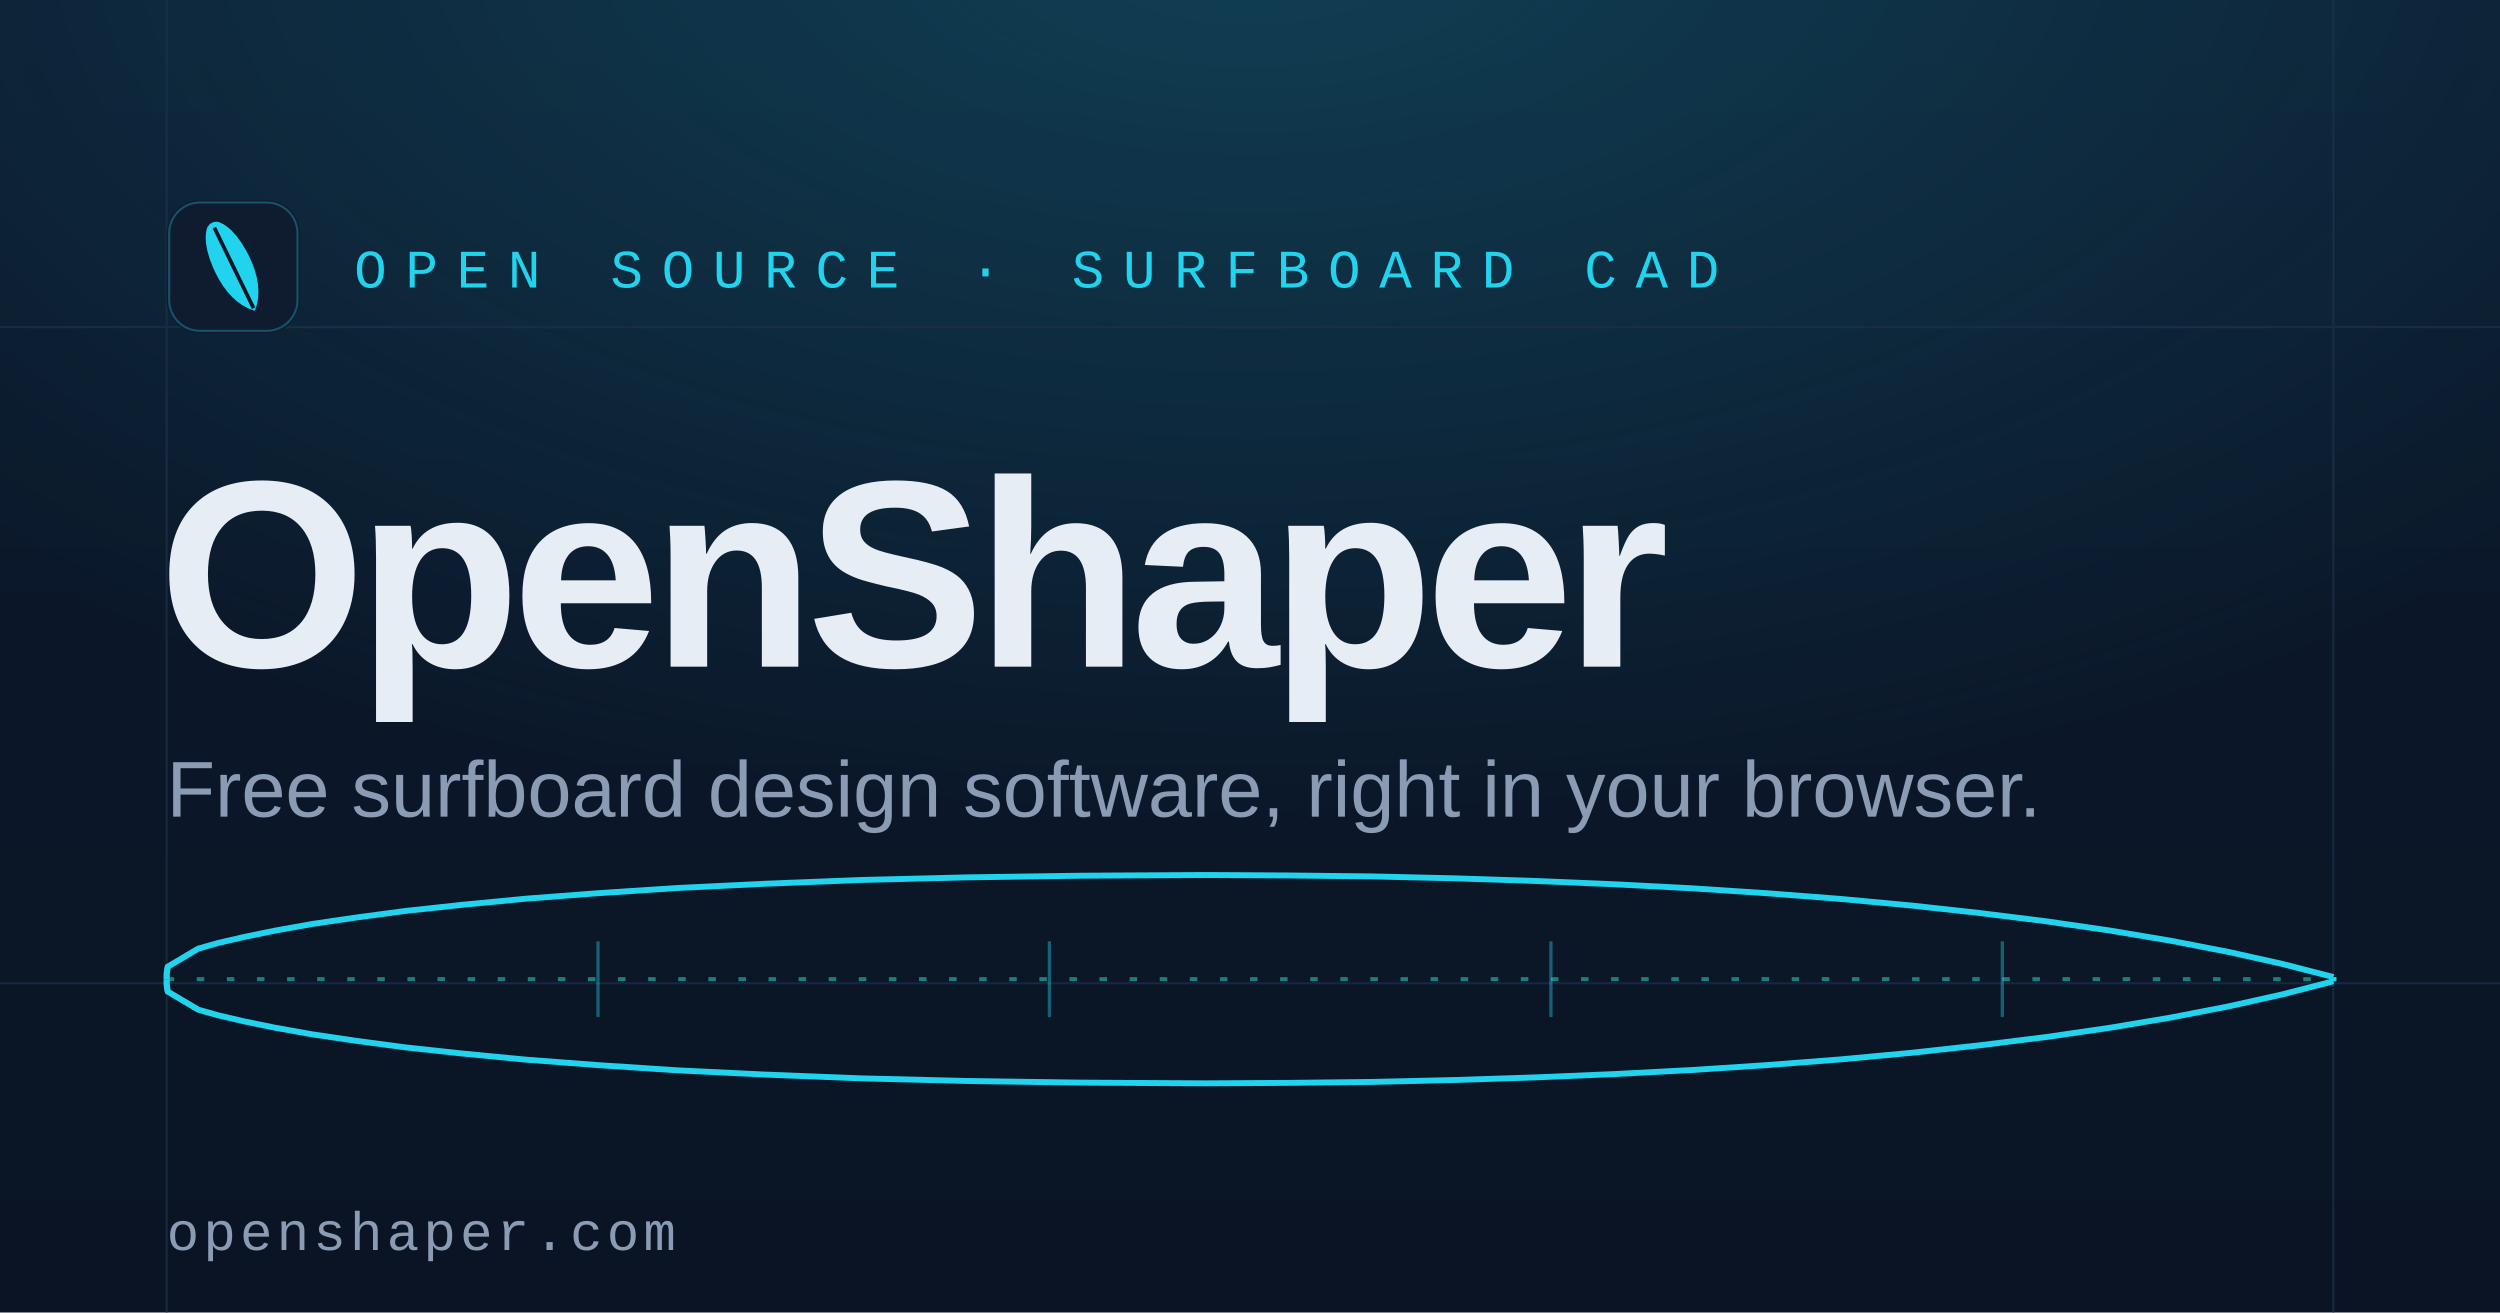
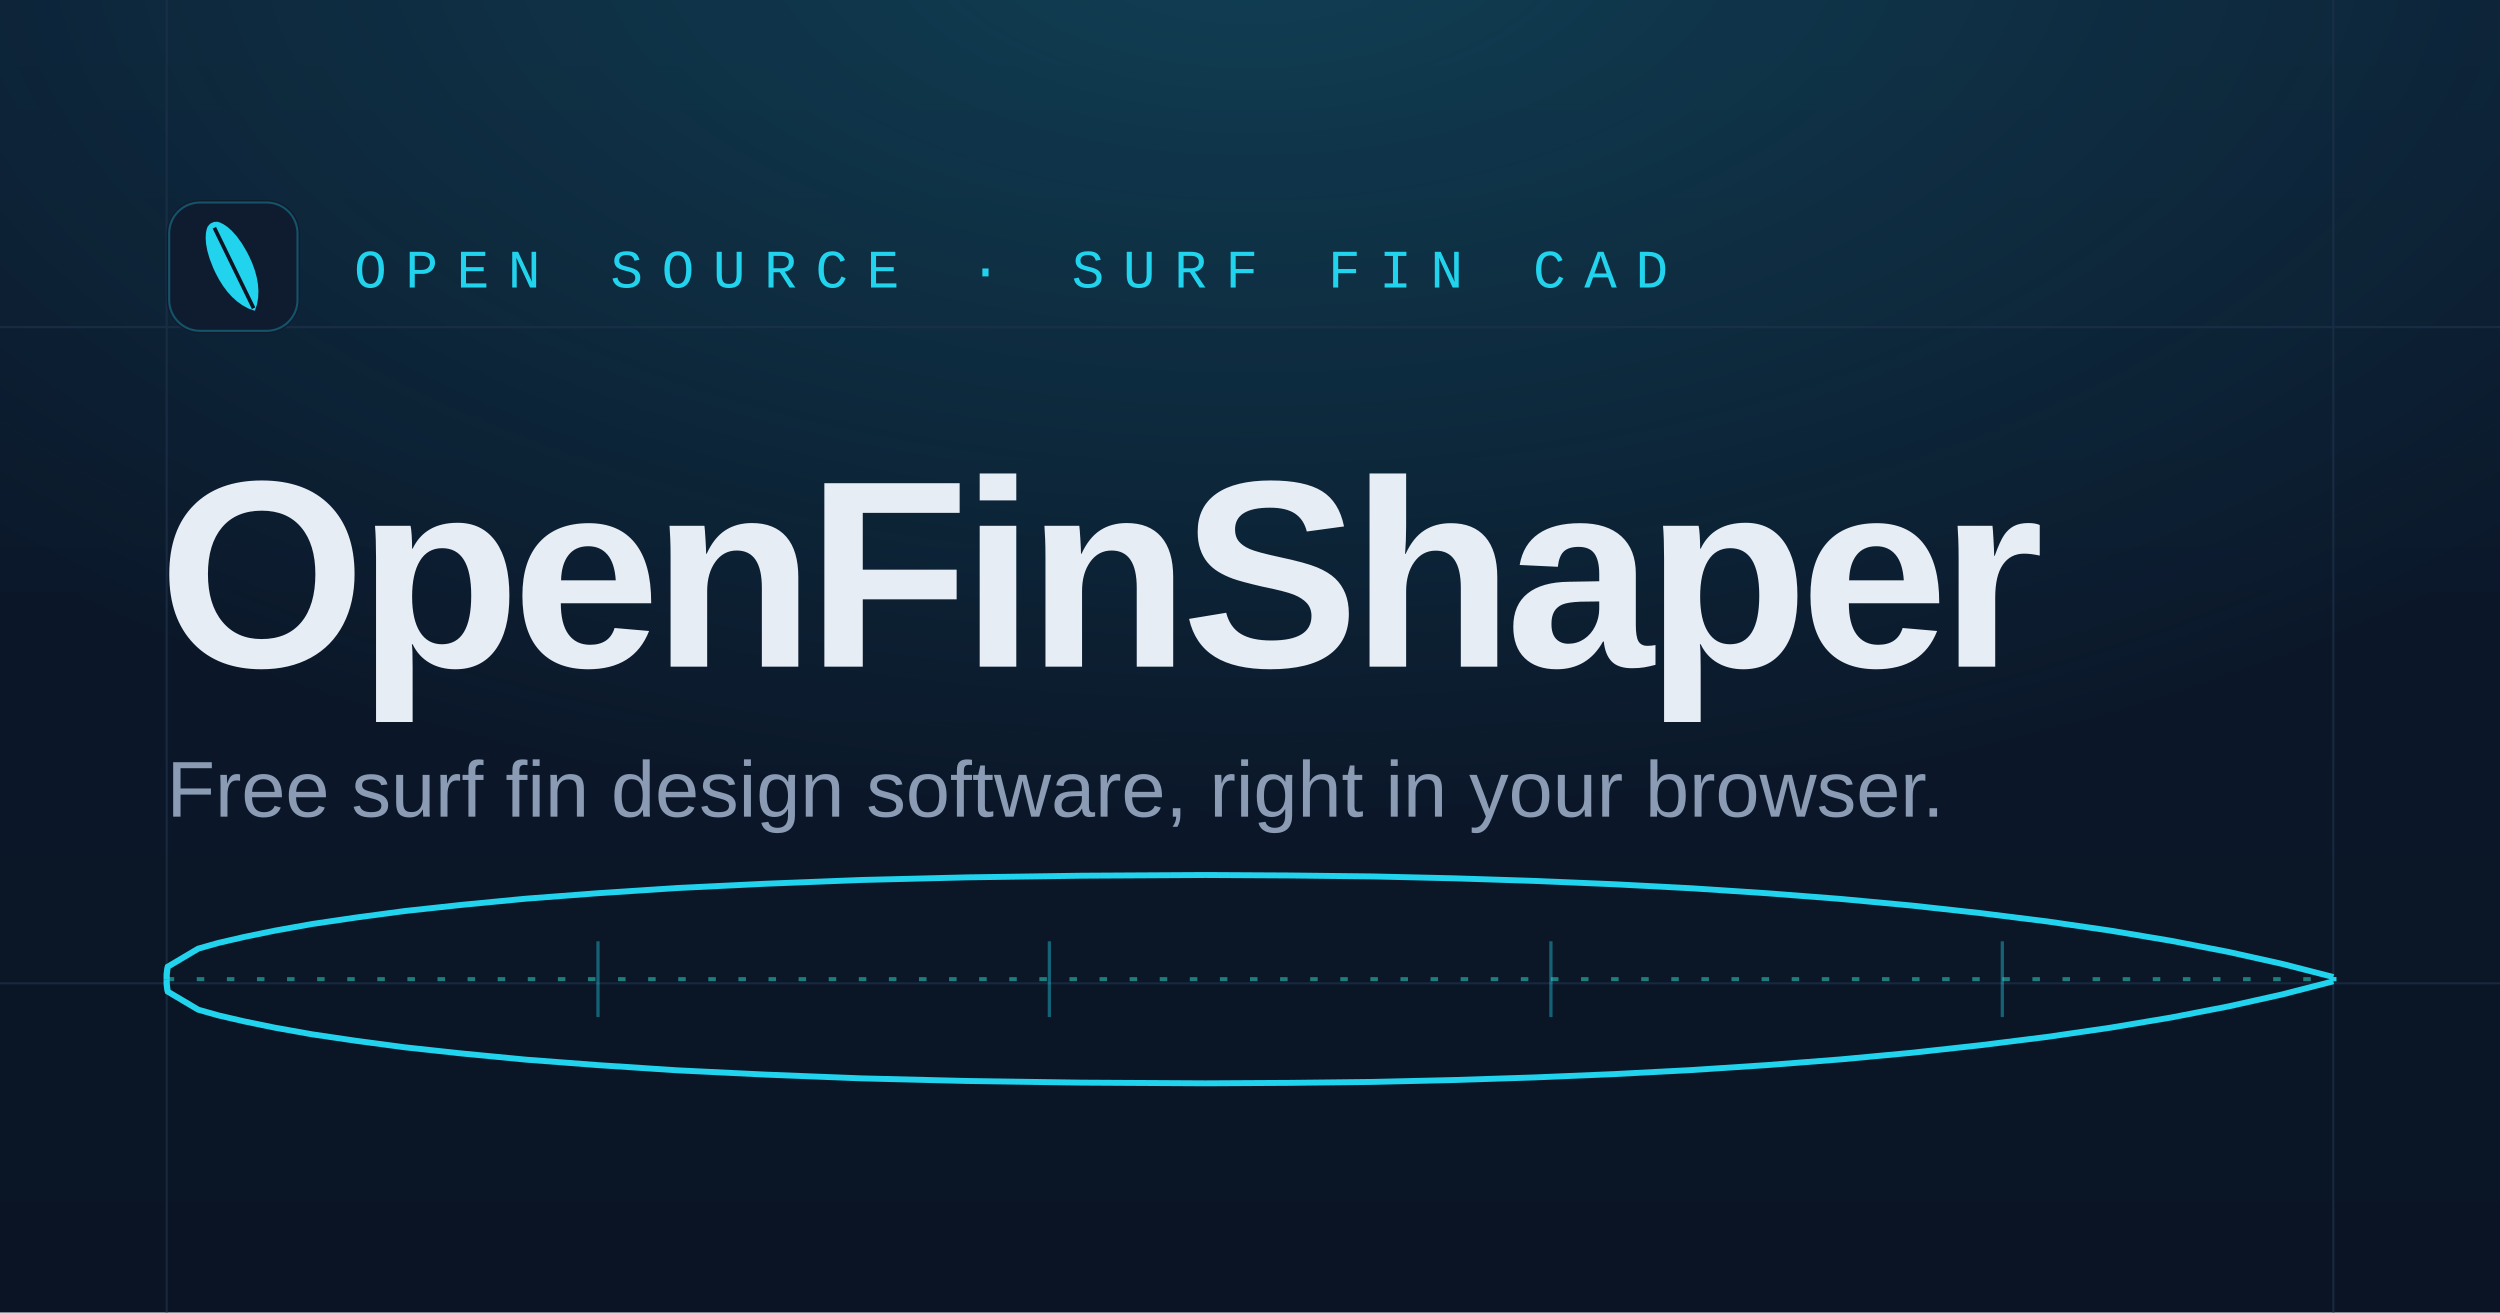
<svg xmlns="http://www.w3.org/2000/svg" width="1200" height="630" viewBox="0 0 1200 630" fill="none">
  <defs>
    <linearGradient id="sky" x1="0" y1="0" x2="0" y2="1">
      <stop offset="0" stop-color="#0C1A2E" />
      <stop offset="1" stop-color="#0A1424" />
    </linearGradient>
    <radialGradient id="glow" cx="50%" cy="-6%" r="70%">
      <stop offset="0" stop-color="#22D3EE" stop-opacity="0.20" />
      <stop offset="100%" stop-color="#22D3EE" stop-opacity="0" />
    </radialGradient>
  </defs>
  <rect width="1200" height="630" fill="url(#sky)" />
  <rect width="1200" height="630" fill="url(#glow)" />
  <g stroke="#1E3149" stroke-width="1" opacity="0.7">
    <line x1="0" y1="157" x2="1200" y2="157" />
    <line x1="0" y1="472" x2="1200" y2="472" />
    <line x1="80" y1="0" x2="80" y2="630" />
    <line x1="1120" y1="0" x2="1120" y2="630" />
  </g>
  <g transform="translate(80,96)">
    <rect width="64" height="64" rx="16" fill="#0F1C30" />
    <rect x="1.2" y="1.2" width="61.6" height="61.6" rx="14.8" fill="none" stroke="#22D3EE" stroke-opacity="0.3" />
    <g transform="rotate(-26 32 32)">
      <g transform="translate(32 8.6) scale(9 46.8)">
        <path fill="#22D3EE" d="M0 0 L0.024 0 L0.067 0 L0.104 0 L0.121 0.001 L0.294 0.015 L0.406 0.036 L0.528 0.067 L0.653 0.11 L0.772 0.166 L0.874 0.236 L0.951 0.321 L0.994 0.422 L1 0.479 L0.986 0.556 L0.944 0.631 L0.872 0.704 L0.77 0.772 L0.634 0.837 L0.466 0.897 L0.262 0.952 L0.021 1 L-0.021 1 L-0.262 0.952 L-0.466 0.897 L-0.634 0.837 L-0.77 0.772 L-0.872 0.704 L-0.944 0.631 L-0.986 0.556 L-1 0.479 L-0.994 0.422 L-0.951 0.321 L-0.874 0.236 L-0.772 0.166 L-0.653 0.11 L-0.528 0.067 L-0.406 0.036 L-0.294 0.015 L-0.121 0.001 L-0.104 0 L-0.067 0 L-0.024 0 Z" />
      </g>
      <line x1="32" y1="11.2" x2="32" y2="54.2" stroke="#0A1424" stroke-width="1.8" />
    </g>
  </g>
  <g transform="translate(80,470) scale(1.2037 1.1364) translate(-8 -60)" fill="none">
    <line x1="8" y1="60" x2="872" y2="60" stroke="#2DD4BF" stroke-width="1.7" stroke-dasharray="3 9" opacity="0.55" />
    <path stroke="#22D3EE" stroke-width="2.5" d="M8 60 L8 59 L8 58 L8.1 57.1 L8.2 56.2 L8.3 55.4 L8.5 54.7 L20.6 47.1 L28.6 44.7 L38.8 42.2 L51.2 39.5 L66 36.7 L83.3 34 L103.1 31.2 L125.8 28.6 L151.3 26 L179.9 23.7 L211.6 21.5 L246.6 19.7 L285.1 18.1 L327.1 17 L372.8 16.3 L422.3 16 L455.7 16.2 L488.8 16.6 L521.4 17.4 L553.5 18.5 L585.1 19.9 L615.9 21.6 L646.1 23.7 L675.4 26.1 L703.8 28.9 L731.3 32.1 L757.8 35.6 L783.1 39.5 L807.3 43.8 L830.2 48.5 L851.8 53.6 L872 59.1" />
    <path stroke="#22D3EE" stroke-width="2.5" d="M8 60 L8 61 L8 62 L8.1 62.9 L8.2 63.8 L8.3 64.6 L8.5 65.3 L20.6 72.9 L28.6 75.3 L38.8 77.8 L51.2 80.5 L66 83.3 L83.3 86 L103.1 88.8 L125.8 91.4 L151.3 94 L179.9 96.3 L211.6 98.5 L246.6 100.3 L285.1 101.9 L327.1 103 L372.8 103.7 L422.3 104 L455.7 103.8 L488.8 103.4 L521.4 102.6 L553.5 101.5 L585.1 100.1 L615.9 98.4 L646.1 96.3 L675.4 93.9 L703.8 91.1 L731.3 87.9 L757.8 84.4 L783.1 80.5 L807.3 76.2 L830.2 71.5 L851.8 66.4 L872 60.9" />
    <line x1="872" y1="59.1" x2="872" y2="60.9" stroke="#22D3EE" stroke-width="2.5" />
    <g stroke="#22D3EE" stroke-width="1.3" opacity="0.4">
      <line x1="180" y1="44" x2="180" y2="76" />
      <line x1="360" y1="44" x2="360" y2="76" />
      <line x1="560" y1="44" x2="560" y2="76" />
      <line x1="740" y1="44" x2="740" y2="76" />
    </g>
  </g>
-   <text x="170" y="138" font-family="'Courier New', monospace" font-size="26" fill="#22D3EE" letter-spacing="9">OPEN SOURCE · SURFBOARD CAD</text>
-   <text x="76" y="320" font-family="'Helvetica Neue', Arial, sans-serif" font-weight="700" font-size="128" fill="#E6EDF5" letter-spacing="-4">OpenShaper</text>
-   <text x="80" y="392" font-family="'Helvetica Neue', Arial, sans-serif" font-size="38" fill="#8A9BB3">Free surfboard design software, right in your browser.</text>
-   <text x="80" y="600" font-family="'Courier New', monospace" font-size="26" fill="#8A9BB3" letter-spacing="2">openshaper.com</text>
+   <text x="170" y="138" font-family="'Courier New', monospace" font-size="26" fill="#22D3EE" letter-spacing="9">OPEN SOURCE · SURF FIN CAD</text>
+   <text x="76" y="320" font-family="'Helvetica Neue', Arial, sans-serif" font-weight="700" font-size="128" fill="#E6EDF5" letter-spacing="-4">OpenFinShaper</text>
+   <text x="80" y="392" font-family="'Helvetica Neue', Arial, sans-serif" font-size="38" fill="#8A9BB3">Free surf fin design software, right in your browser.</text>
</svg>
